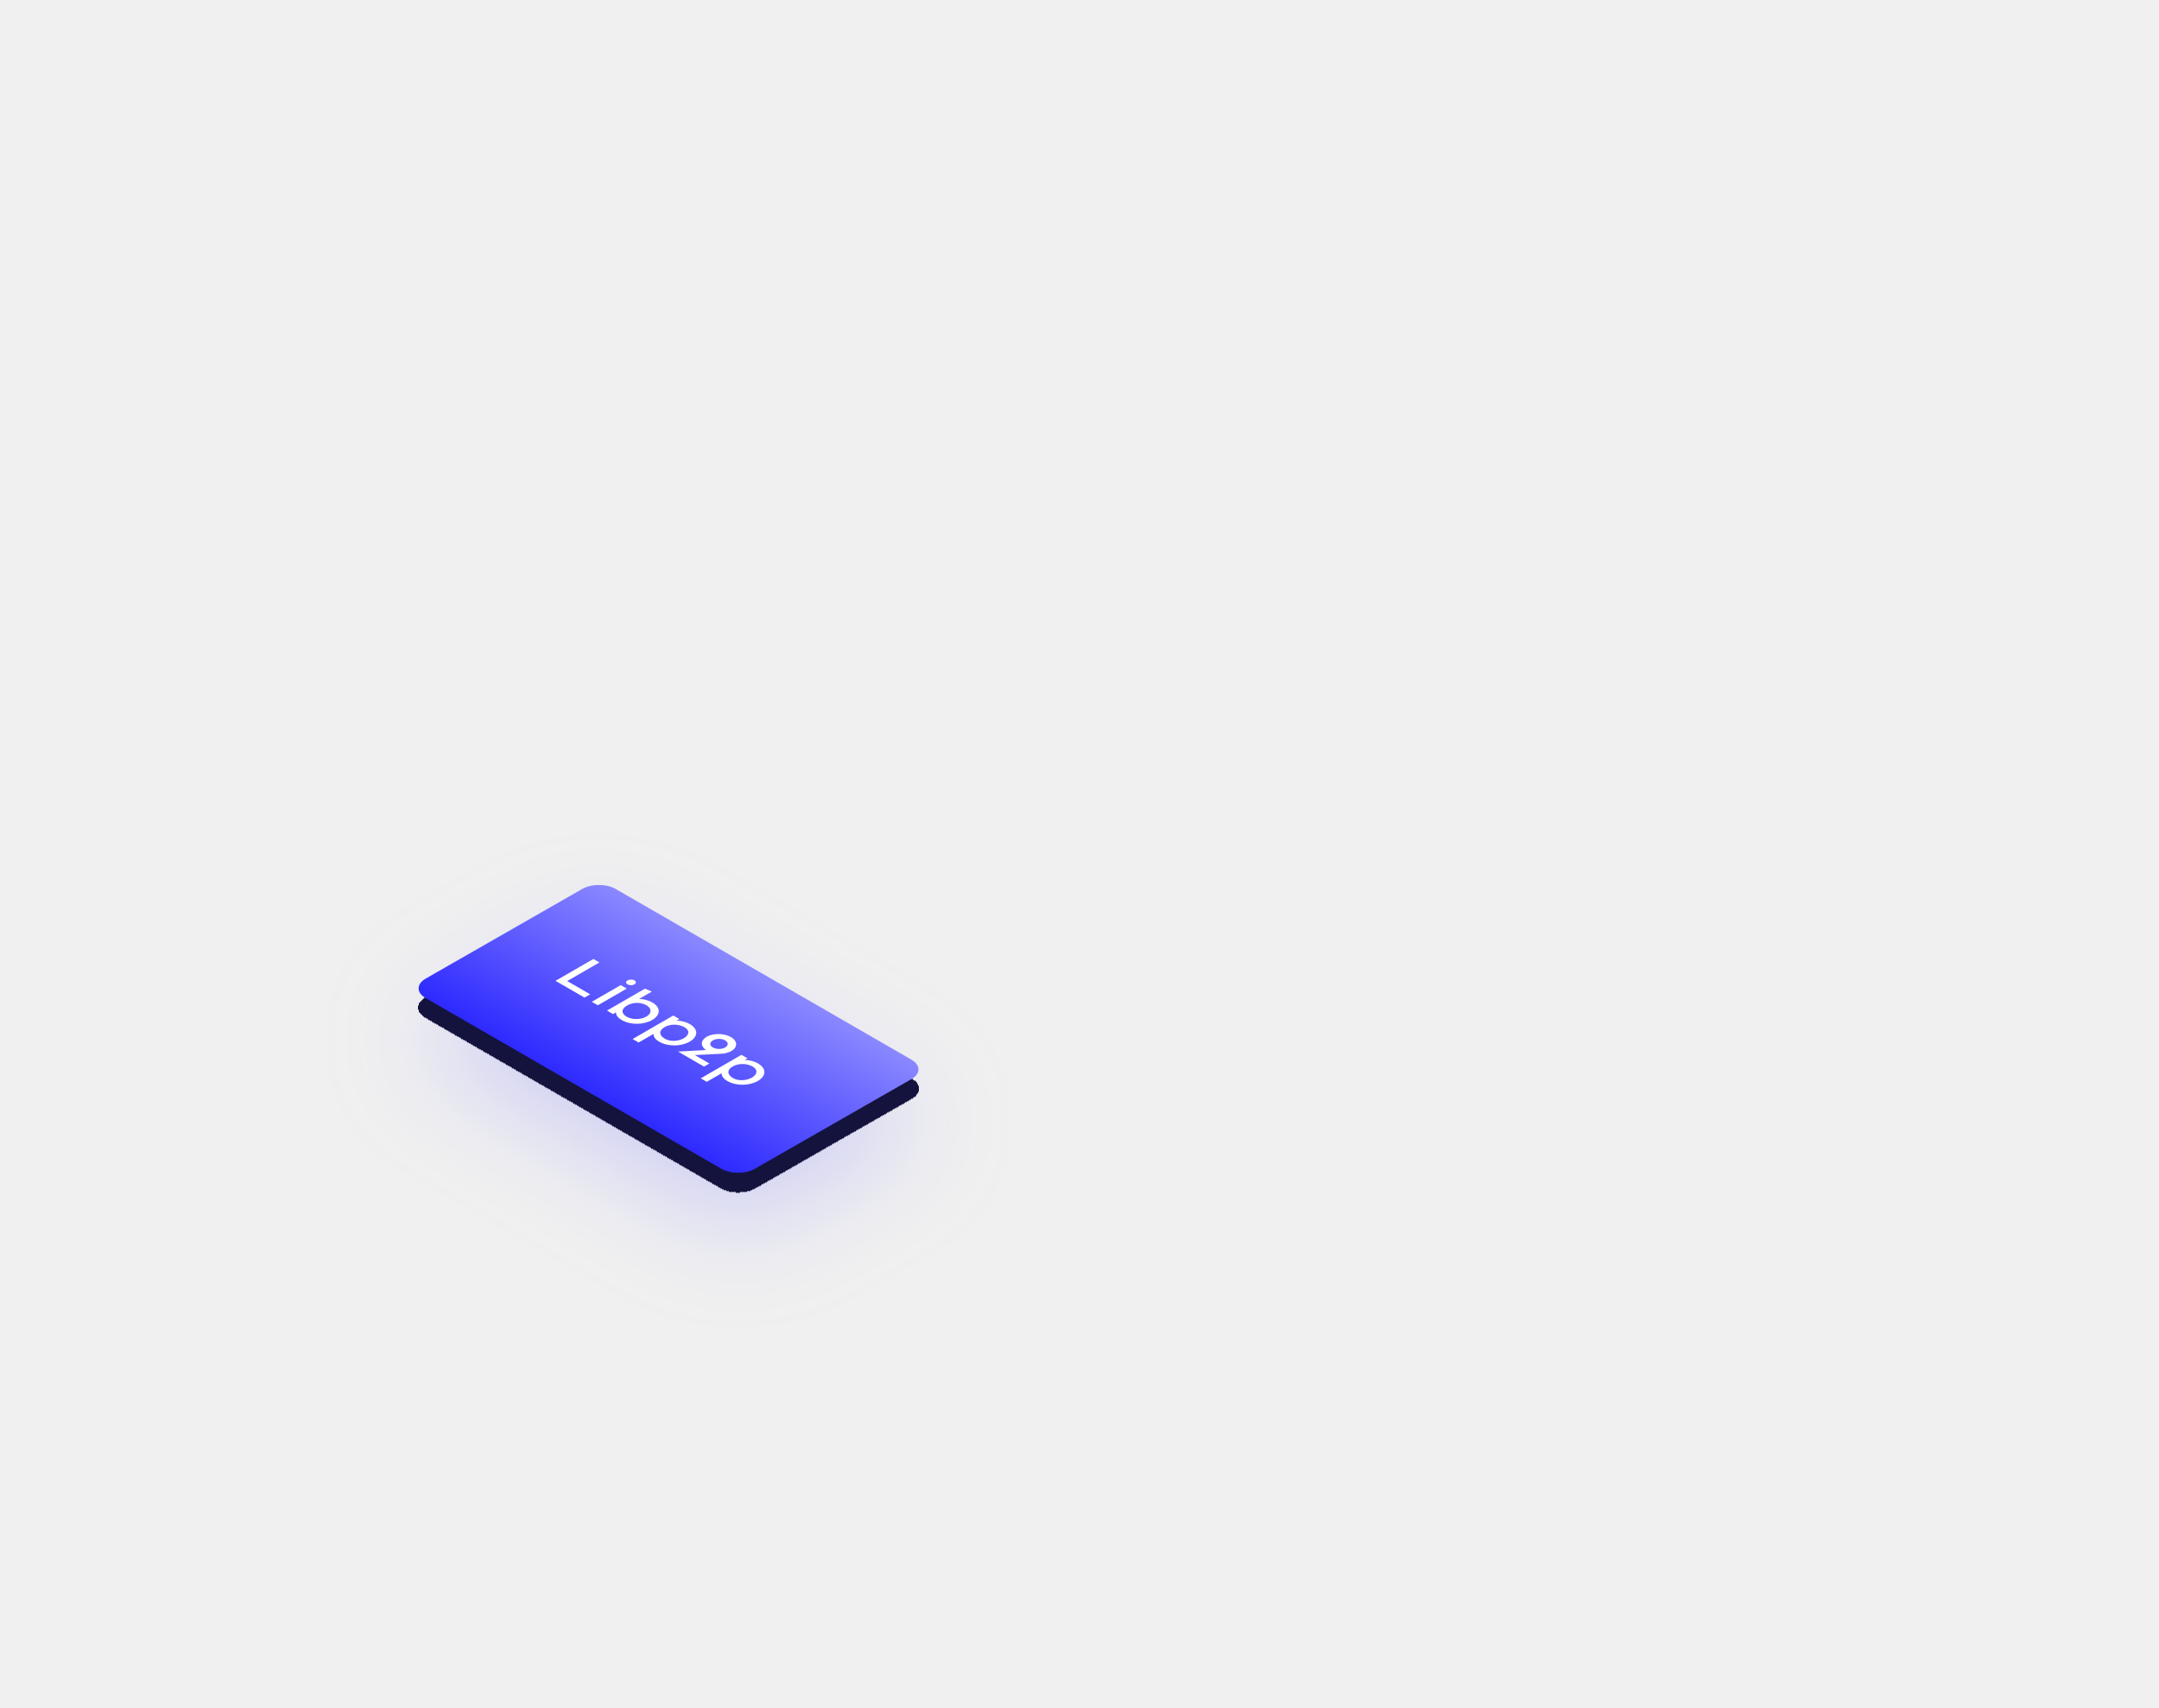
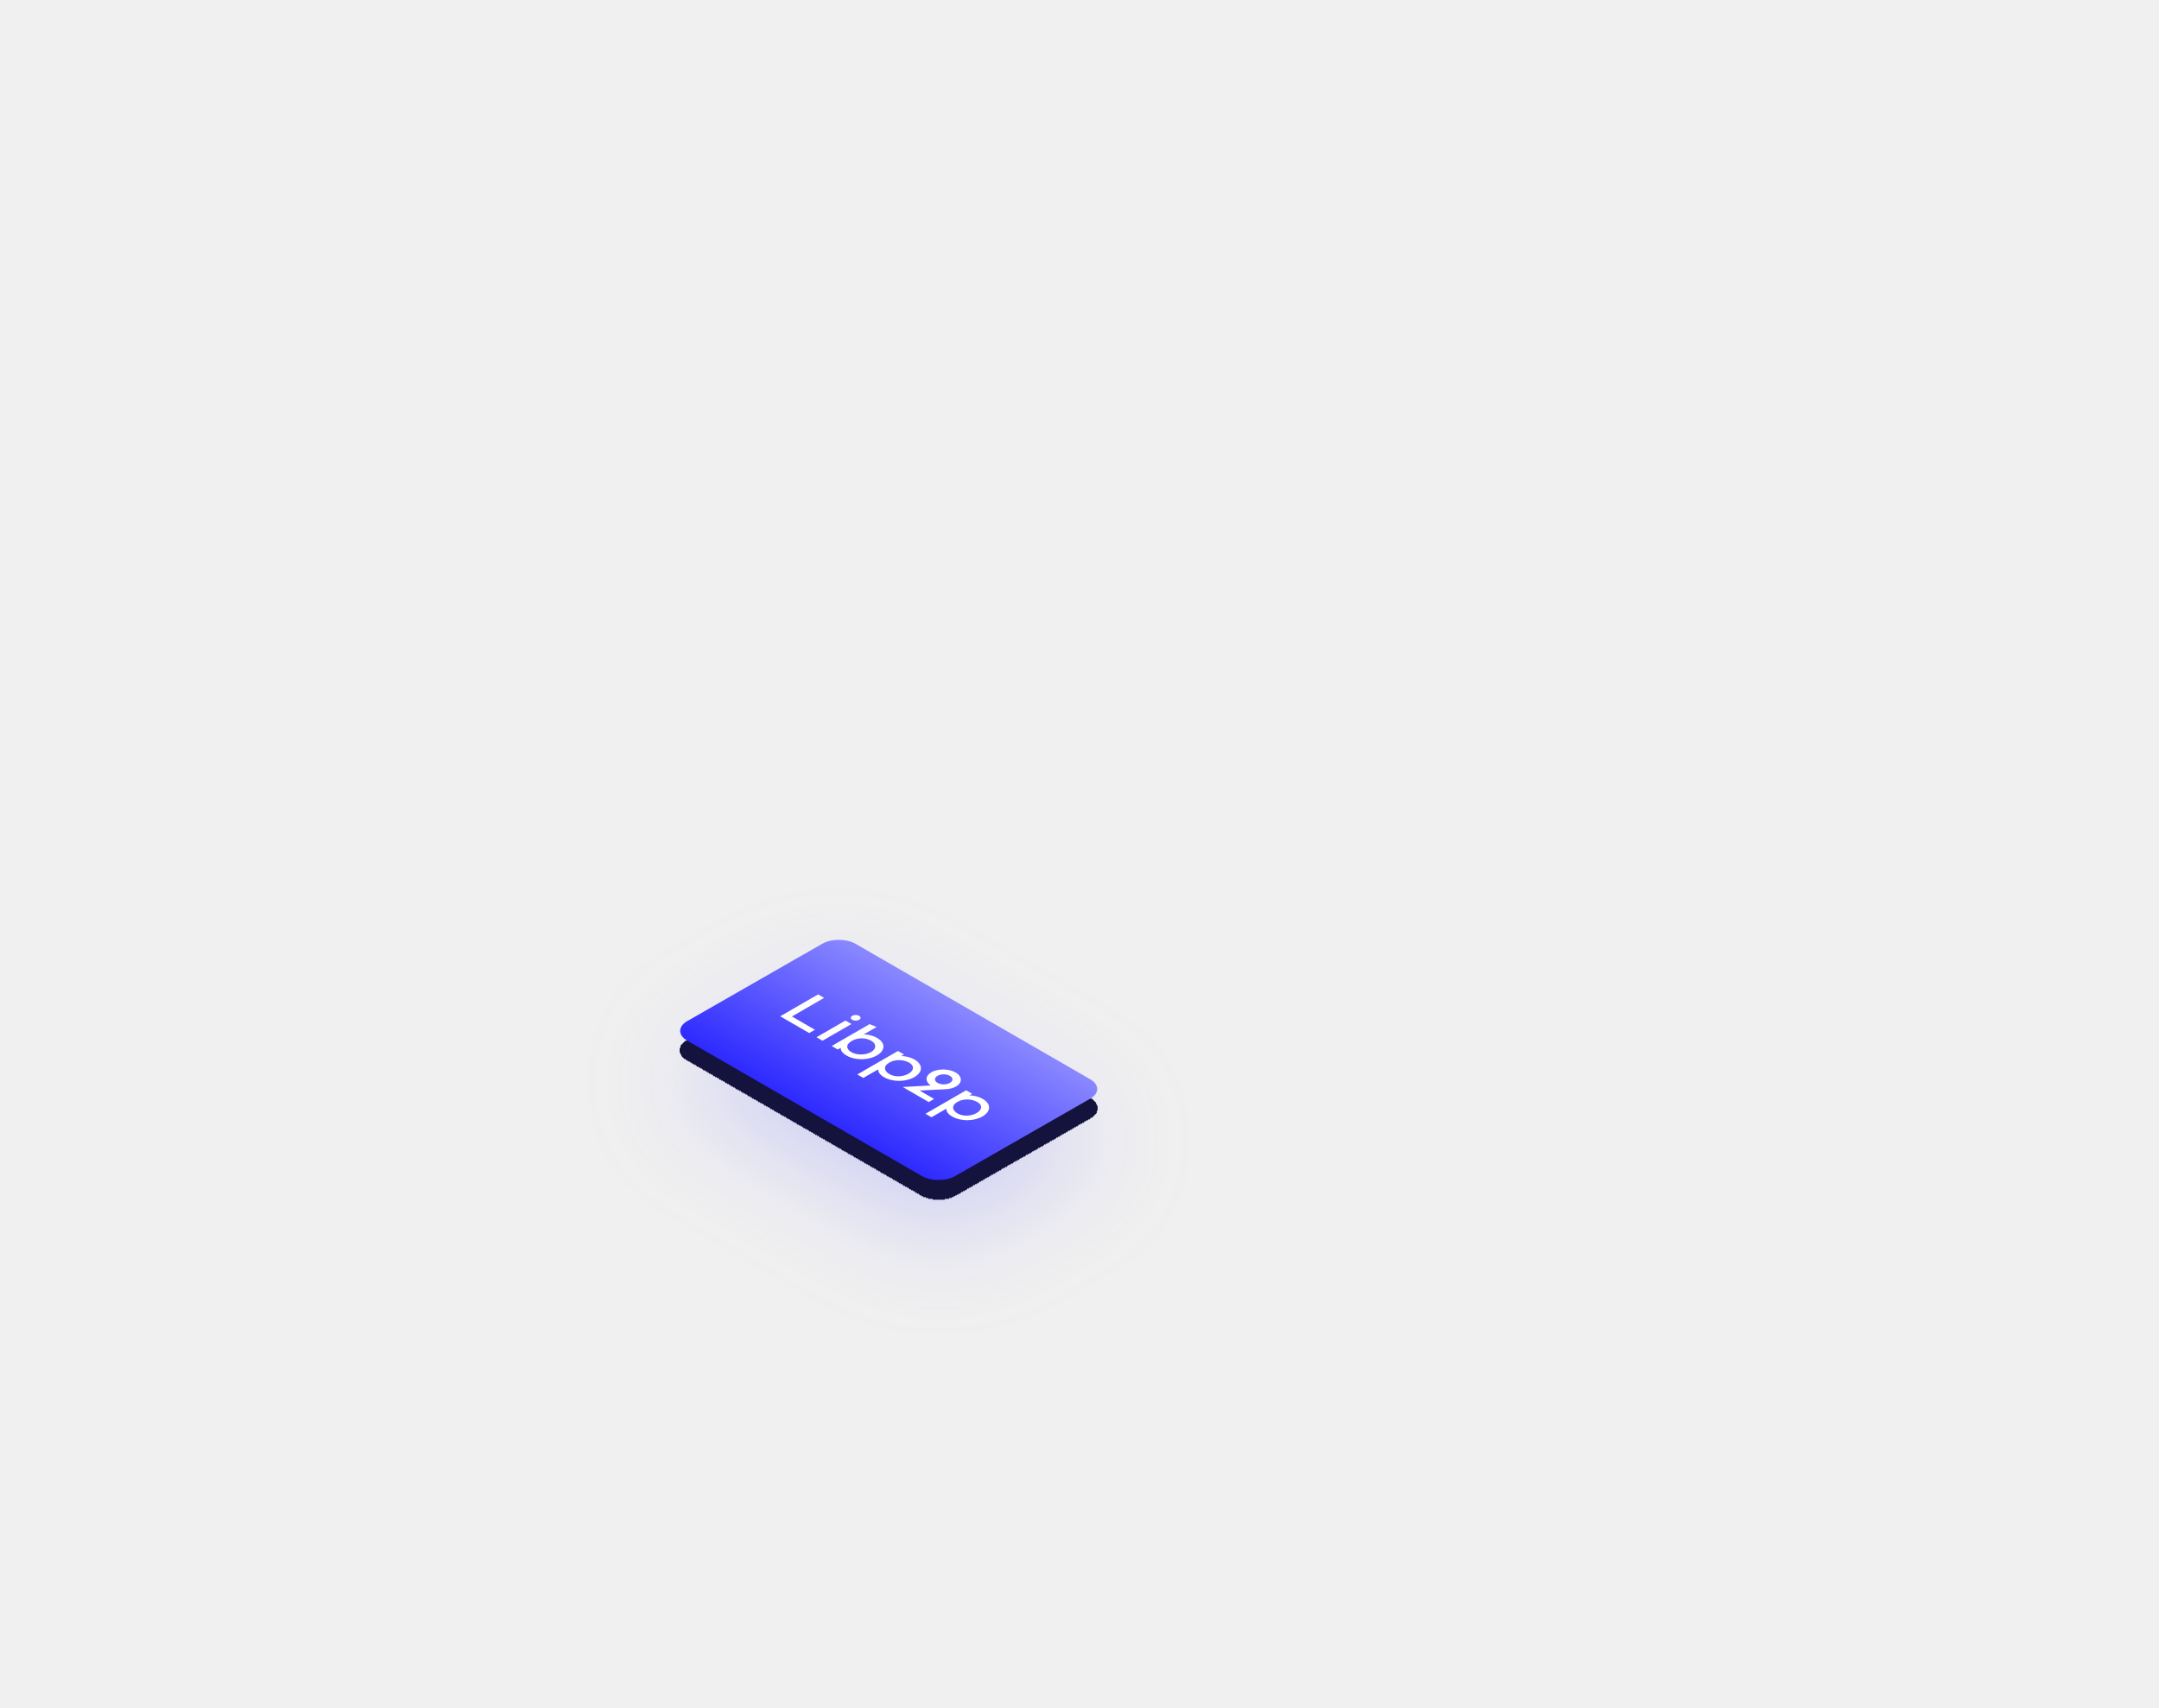
<svg xmlns="http://www.w3.org/2000/svg" width="670" height="530" viewBox="0 0 670 530" fill="none">
  <g filter="url(#filter0_dd)">
-     <path d="M282.849 334.915C285.738 333.26 285.748 330.565 282.87 328.903L191.071 275.908C188.21 274.256 183.573 274.25 180.7 275.896L132.083 303.736C129.194 305.391 129.184 308.087 132.062 309.748L223.861 362.743C226.722 364.395 231.359 364.401 234.232 362.755L282.849 334.915Z" fill="url(#paint0_linear)" />
+     <path d="M338.325 340.99C341.213 339.335 341.221 336.64 338.344 334.979L265.518 292.936C262.655 291.284 258.017 291.279 255.144 292.925L213.251 316.931C210.363 318.586 210.355 321.281 213.232 322.942L286.058 364.985C288.921 366.637 293.559 366.642 296.432 364.996L338.325 340.99Z" fill="url(#paint0_linear)" />
  </g>
-   <path d="M172.388 304.419L181.395 309.619L183.161 308.599L176.025 304.479L186.019 298.709L184.149 297.629L172.388 304.419ZM194.739 305.503C195.346 305.853 196.281 305.853 196.87 305.513C197.476 305.163 197.476 304.623 196.87 304.273C196.281 303.933 195.346 303.933 194.739 304.283C194.151 304.623 194.151 305.163 194.739 305.503ZM183.654 310.923L185.525 312.003L194.497 306.823L192.626 305.743L183.654 310.923ZM192.976 316.605C195.713 318.184 199.766 318.084 202.381 316.575C204.997 315.065 205.187 312.715 202.451 311.135C201.152 310.385 199.558 310.045 198.311 310.045L202.295 307.745L200.13 306.855L188.369 313.645L190.257 314.735L191.158 314.195C191.14 314.885 191.521 315.765 192.976 316.605ZM194.5 315.565C192.838 314.605 192.647 313.195 194.604 312.065C196.544 310.945 198.987 311.055 200.649 312.015C202.329 312.985 202.278 314.535 200.58 315.515C198.883 316.495 196.181 316.535 194.5 315.565ZM196.317 322.473L198.188 323.553L202.812 320.883C202.76 321.593 203.141 322.473 204.614 323.323C207.35 324.903 211.403 324.803 214.019 323.293C216.634 321.783 216.825 319.433 214.088 317.853C212.789 317.103 211.196 316.763 209.949 316.763L210.815 316.263L208.944 315.183L196.317 322.473ZM206.311 322.383C204.631 321.413 204.285 319.913 206.225 318.793C208.182 317.663 210.78 317.863 212.46 318.833C214.14 319.803 213.898 321.263 212.2 322.243C210.503 323.223 207.991 323.353 206.311 322.383ZM211.439 326.963L218.489 331.033L220.152 330.073L215.631 327.463L223.529 327.063C224.776 327.043 226.006 326.753 226.959 326.203C228.985 325.033 228.933 323.084 226.82 321.864C224.707 320.644 221.33 320.614 219.303 321.784C217.38 322.894 217.328 324.663 219.078 325.893L210.435 326.363L211.474 326.963L211.439 326.963ZM221.226 325.093C220.134 324.463 220.169 323.504 221.226 322.894C222.282 322.284 223.945 322.264 225.036 322.894C226.127 323.524 226.093 324.483 225.036 325.093C223.98 325.703 222.317 325.723 221.226 325.093ZM217.461 334.679L219.331 335.759L223.956 333.089C223.904 333.799 224.285 334.679 225.757 335.529C228.494 337.109 232.547 337.009 235.163 335.499C237.778 333.989 237.969 331.639 235.232 330.059C233.933 329.309 232.339 328.969 231.092 328.969L231.958 328.47L230.088 327.39L217.461 334.679ZM227.455 334.589C225.775 333.619 225.428 332.119 227.368 330.999C229.325 329.869 231.924 330.069 233.604 331.039C235.284 332.009 235.041 333.469 233.344 334.449C231.646 335.429 229.135 335.559 227.455 334.589Z" fill="white" />
+   <path d="M242.119 315.419L251.126 320.618L252.893 319.598L245.757 315.479L255.751 309.709L253.88 308.629L242.119 315.419ZM264.471 316.503C265.077 316.853 266.012 316.853 266.601 316.513C267.208 316.163 267.208 315.623 266.601 315.273C266.012 314.933 265.077 314.933 264.471 315.283C263.882 315.623 263.882 316.163 264.471 316.503ZM253.385 321.923L255.256 323.003L264.228 317.823L262.358 316.743L253.385 321.923ZM262.708 327.604C265.444 329.184 269.497 329.084 272.113 327.574C274.728 326.064 274.919 323.715 272.182 322.135C270.883 321.385 269.29 321.045 268.042 321.045L272.026 318.745L269.861 317.855L258.1 324.644L259.988 325.734L260.889 325.194C260.872 325.884 261.253 326.764 262.708 327.604ZM264.232 326.564C262.569 325.604 262.379 324.194 264.336 323.065C266.276 321.945 268.718 322.055 270.381 323.015C272.061 323.985 272.009 325.534 270.312 326.514C268.614 327.494 265.912 327.534 264.232 326.564ZM266.048 333.473L267.919 334.553L272.544 331.883C272.492 332.593 272.873 333.473 274.345 334.323C277.082 335.902 281.135 335.802 283.75 334.293C286.366 332.783 286.556 330.433 283.82 328.853C282.521 328.103 280.927 327.763 279.68 327.763L280.546 327.263L278.675 326.183L266.048 333.473ZM276.043 333.383C274.362 332.413 274.016 330.913 275.956 329.793C277.913 328.663 280.511 328.863 282.191 329.833C283.872 330.803 283.629 332.263 281.932 333.243C280.234 334.223 277.723 334.353 276.043 333.383ZM281.171 337.963L288.22 342.033L289.883 341.073L285.362 338.463L293.261 338.063C294.508 338.043 295.738 337.753 296.69 337.203C298.717 336.033 298.665 334.083 296.552 332.863C294.439 331.643 291.061 331.613 289.034 332.783C287.112 333.893 287.06 335.663 288.809 336.893L280.166 337.363L281.205 337.963L281.171 337.963ZM290.957 336.093C289.866 335.463 289.9 334.503 290.957 333.893C292.014 333.283 293.676 333.263 294.768 333.893C295.859 334.523 295.824 335.483 294.768 336.093C293.711 336.703 292.048 336.723 290.957 336.093ZM287.192 345.679L289.063 346.759L293.687 344.089C293.635 344.799 294.016 345.679 295.489 346.529C298.225 348.109 302.279 348.009 304.894 346.499C307.509 344.989 307.7 342.639 304.963 341.059C303.664 340.309 302.071 339.969 300.824 339.969L301.69 339.469L299.819 338.389L287.192 345.679ZM297.186 345.589C295.506 344.619 295.16 343.119 297.1 341.999C299.057 340.869 301.655 341.069 303.335 342.039C305.015 343.009 304.773 344.469 303.075 345.449C301.378 346.429 298.866 346.559 297.186 345.589Z" fill="white" />
  <defs>
-     <filter id="filter0_dd" x="97.91" y="258.665" width="219.112" height="153.32" filterUnits="userSpaceOnUse" color-interpolation-filters="sRGB">
+     <filter id="filter0_dd" x="179.08" y="275.694" width="193.417" height="138.533" filterUnits="userSpaceOnUse" color-interpolation-filters="sRGB">
      <feFlood flood-opacity="0" result="BackgroundImageFix" />
      <feColorMatrix in="SourceAlpha" type="matrix" values="0 0 0 0 0 0 0 0 0 0 0 0 0 0 0 0 0 0 127 0" />
      <feOffset dy="16" />
      <feGaussianBlur stdDeviation="16" />
      <feColorMatrix type="matrix" values="0 0 0 0 0.541 0 0 0 0 0.533 0 0 0 0 1 0 0 0 0.32 0" />
      <feBlend mode="normal" in2="BackgroundImageFix" result="effect1_dropShadow" />
      <feColorMatrix in="SourceAlpha" type="matrix" values="0 0 0 0 0 0 0 0 0 0 0 0 0 0 0 0 0 0 127 0" />
      <feOffset dy="6" />
      <feColorMatrix type="matrix" values="0 0 0 0 0.078 0 0 0 0 0.075 0 0 0 0 0.239 0 0 0 1 0" />
      <feBlend mode="normal" in2="effect1_dropShadow" result="effect2_dropShadow" />
      <feBlend mode="normal" in="SourceGraphic" in2="effect2_dropShadow" result="shape" />
    </filter>
-     <linearGradient id="paint0_linear" x1="236.99" y1="302.417" x2="194.535" y2="375.959" gradientUnits="userSpaceOnUse">
+     <linearGradient id="paint0_linear" x1="301.949" y1="313.969" x2="264.318" y2="379.154" gradientUnits="userSpaceOnUse">
      <stop stop-color="#8A88FF" />
      <stop offset="1" stop-color="#0500FF" />
    </linearGradient>
  </defs>
</svg>
